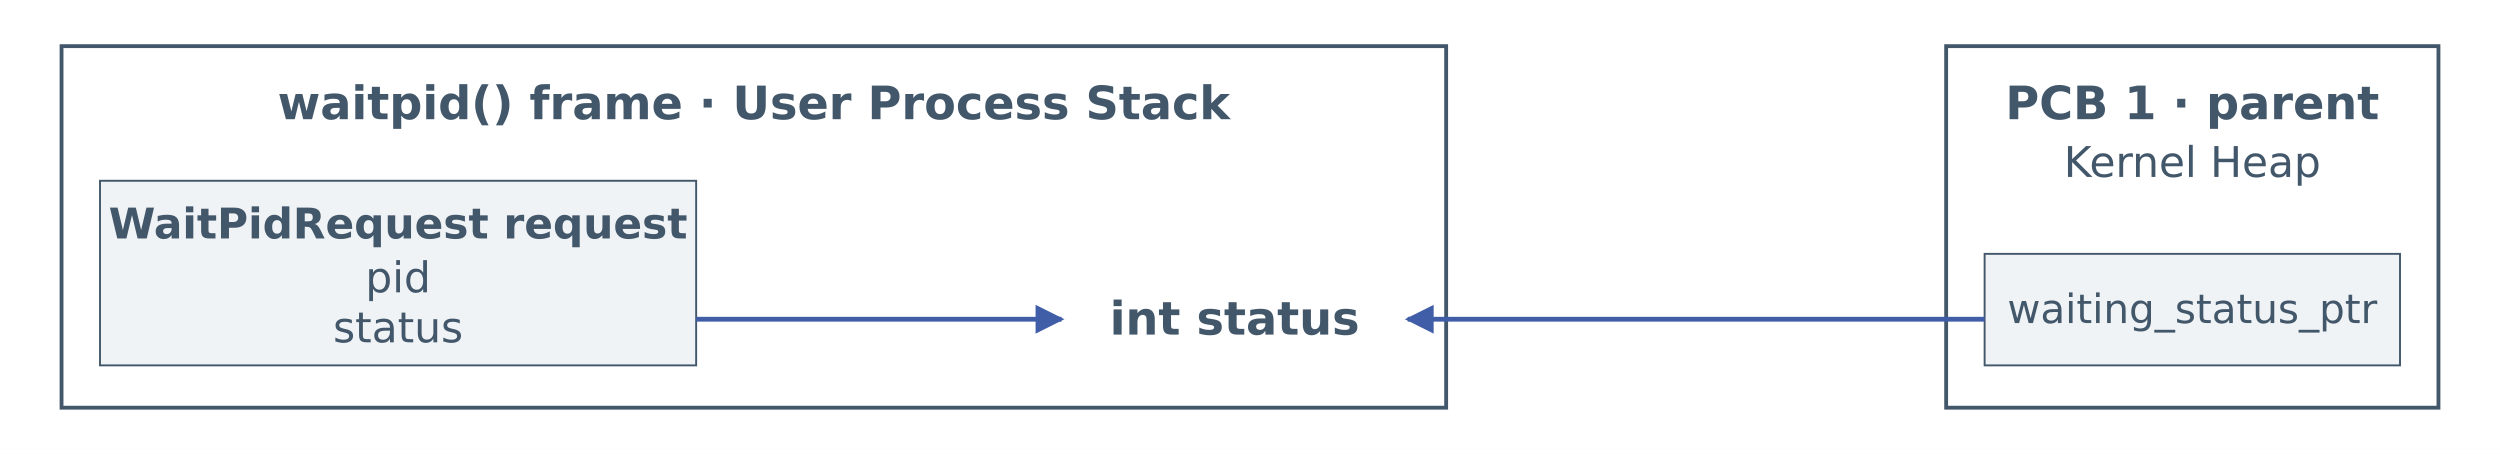
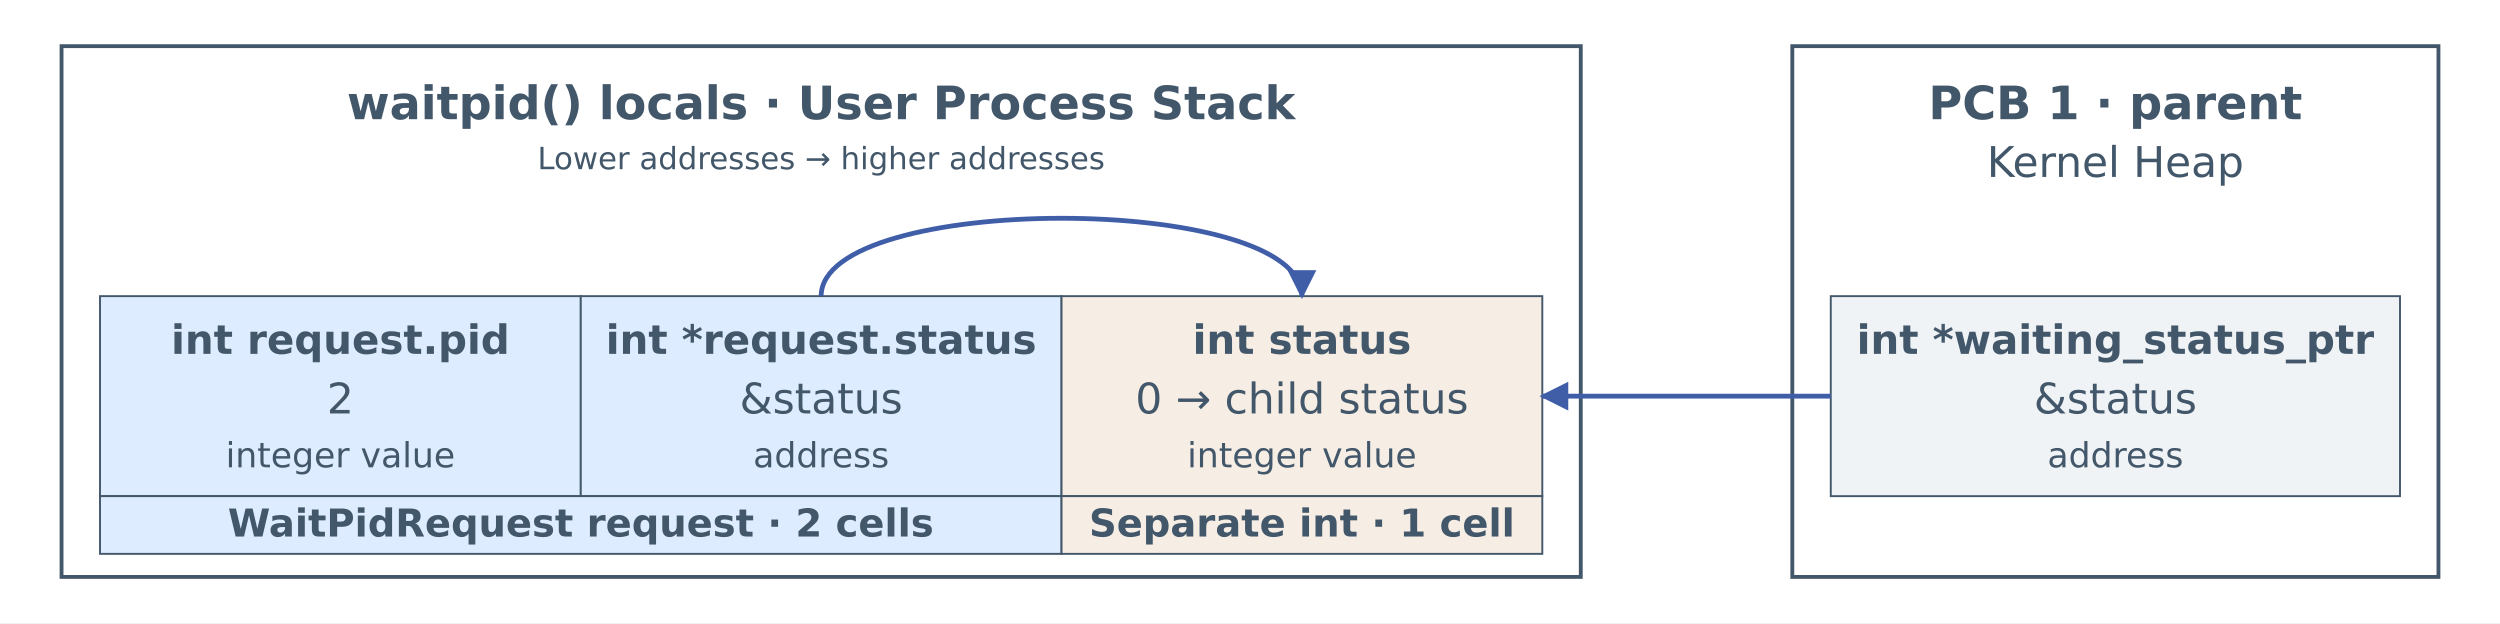
- <svg xmlns="http://www.w3.org/2000/svg" width="1300" height="236" viewBox="0 0 1300 236" role="img" aria-labelledby="title desc">
+ <svg xmlns="http://www.w3.org/2000/svg" width="1300" height="324" viewBox="0 0 1300 324" role="img" aria-labelledby="title desc">
  <defs>
    <marker id="405ea8" viewBox="0 0 10 10" refX="9" refY="5" markerWidth="6" markerHeight="6" orient="auto">
      <path d="M 0 0 L 10 5 L 0 10 z" fill="#405ea8" />
    </marker>
    <marker id="26715b" viewBox="0 0 10 10" refX="9" refY="5" markerWidth="6" markerHeight="6" orient="auto">
      <path d="M 0 0 L 10 5 L 0 10 z" fill="#26715b" />
    </marker>
    <marker id="785099" viewBox="0 0 10 10" refX="9" refY="5" markerWidth="6" markerHeight="6" orient="auto">
      <path d="M 0 0 L 10 5 L 0 10 z" fill="#785099" />
    </marker>
    <marker id="9c3d15" viewBox="0 0 10 10" refX="9" refY="5" markerWidth="6" markerHeight="6" orient="auto">
      <path d="M 0 0 L 10 5 L 0 10 z" fill="#9c3d15" />
    </marker>
  </defs>
-   <rect width="1300" height="236" fill="white" />
+   <rect width="1300" height="324" fill="white" />
  <g font-family="DejaVu Sans, sans-serif">
-     <rect x="32" y="24" width="720" height="188" fill="white" stroke="#43576a" stroke-width="2" />
+     <rect x="32" y="24" width="790" height="276" fill="white" stroke="#43576a" stroke-width="2" />
    <a href="../../library/sys/wait/wait.picoc#L14">
-       <text x="392" y="62" text-anchor="middle" font-size="24" font-weight="bold" fill="#43576a">waitpid() frame · User Process Stack</text>
+       <text x="427" y="62" text-anchor="middle" font-size="24" font-weight="bold" fill="#43576a">waitpid() locals · User Process Stack</text>
    </a>
-     <rect x="52" y="94" width="310" height="96" fill="#f0f3f6" stroke="#43576a" stroke-width="1" />
+     <text x="427" y="88" text-anchor="middle" font-size="16" font-weight="normal" fill="#43576a">Lower addresses → higher addresses</text>
+     <rect x="52" y="154" width="250" height="104" fill="#deecff" stroke="#43576a" stroke-width="1" />
+     <a href="../../common/syscall.header#L62">
+       <text x="177" y="184" text-anchor="middle" font-size="21" font-weight="bold" fill="#43576a">int request.pid</text>
+     </a>
+     <text x="177" y="215" text-anchor="middle" font-size="22" font-weight="normal" fill="#43576a">2</text>
+     <text x="177" y="243" text-anchor="middle" font-size="18" font-weight="normal" fill="#43576a">integer value</text>
+     <rect x="302" y="154" width="250" height="104" fill="#deecff" stroke="#43576a" stroke-width="1" />
+     <a href="../../common/syscall.header#L63">
+       <text x="427" y="184" text-anchor="middle" font-size="21" font-weight="bold" fill="#43576a">int *request.status</text>
+     </a>
+     <text x="427" y="215" text-anchor="middle" font-size="22" font-weight="normal" fill="#43576a">&amp;status</text>
+     <text x="427" y="243" text-anchor="middle" font-size="18" font-weight="normal" fill="#43576a">address</text>
+     <rect x="552" y="154" width="250" height="104" fill="#f6eee5" stroke="#43576a" stroke-width="1" />
+     <a href="../../library/sys/wait/wait.picoc#L15">
+       <text x="677" y="184" text-anchor="middle" font-size="21" font-weight="bold" fill="#43576a">int status</text>
+     </a>
+     <text x="677" y="215" text-anchor="middle" font-size="22" font-weight="normal" fill="#43576a">0 → child status</text>
+     <text x="677" y="243" text-anchor="middle" font-size="18" font-weight="normal" fill="#43576a">integer value</text>
+     <rect x="52" y="258" width="500" height="30" fill="#deecff" stroke="#43576a" stroke-width="1" />
    <a href="../../common/syscall.header#L61">
-       <text x="207" y="124" text-anchor="middle" font-size="22" font-weight="bold" fill="#43576a">WaitPidRequest request</text>
+       <text x="302" y="279" text-anchor="middle" font-size="20" font-weight="bold" fill="#43576a">WaitPidRequest request · 2 cells</text>
    </a>
-     <a href="../../common/syscall.header#L62">
-       <text x="207" y="152" text-anchor="middle" font-size="22" font-weight="normal" fill="#43576a">pid</text>
+     <rect x="552" y="258" width="250" height="30" fill="#f6eee5" stroke="#43576a" stroke-width="1" />
+     <text x="677" y="279" text-anchor="middle" font-size="20" font-weight="bold" fill="#43576a">Separate int · 1 cell</text>
+     <rect x="932" y="24" width="336" height="276" fill="white" stroke="#43576a" stroke-width="2" />
+     <a href="../../kernel/process/process.header#L31">
+       <text x="1100" y="62" text-anchor="middle" font-size="24" font-weight="bold" fill="#43576a">PCB 1 · parent</text>
    </a>
-     <a href="../../common/syscall.header#L63">
-       <text x="207" y="178" text-anchor="middle" font-size="22" font-weight="normal" fill="#43576a">status</text>
+     <text x="1100" y="92" text-anchor="middle" font-size="22" font-weight="normal" fill="#43576a">Kernel Heap</text>
+     <rect x="952" y="154" width="296" height="104" fill="#f0f3f6" stroke="#43576a" stroke-width="1" />
+     <a href="../../kernel/process/process.header#L44">
+       <text x="1100" y="184" text-anchor="middle" font-size="21" font-weight="bold" fill="#43576a">int *waiting_status_ptr</text>
    </a>
-     <a href="../../library/sys/wait/wait.picoc#L15">
-       <text x="642" y="174" text-anchor="middle" font-size="24" font-weight="bold" fill="#43576a">int status</text>
-     </a>
-     <rect x="1012" y="24" width="256" height="188" fill="white" stroke="#43576a" stroke-width="2" />
-     <a href="../../kernel/process/process.header#L31">
-       <text x="1140" y="62" text-anchor="middle" font-size="24" font-weight="bold" fill="#43576a">PCB 1 · parent</text>
-     </a>
-     <text x="1140" y="92" text-anchor="middle" font-size="22" font-weight="normal" fill="#43576a">Kernel Heap</text>
-     <rect x="1032" y="132" width="216" height="58" fill="#f0f3f6" stroke="#43576a" stroke-width="1" />
-     <a href="../../kernel/process/process.header#L44">
-       <text x="1140" y="168" text-anchor="middle" font-size="21" font-weight="normal" fill="#43576a">waiting_status_ptr</text>
-     </a>
-     <path d="M 362 166 H 552" fill="none" stroke="#405ea8" stroke-width="2.5" marker-end="url(#405ea8)" />
-     <path d="M 1032 166 H 732" fill="none" stroke="#405ea8" stroke-width="2.5" marker-end="url(#405ea8)" />
+     <text x="1100" y="215" text-anchor="middle" font-size="22" font-weight="normal" fill="#43576a">&amp;status</text>
+     <text x="1100" y="243" text-anchor="middle" font-size="18" font-weight="normal" fill="#43576a">address</text>
+     <path d="M 427 154 C 427 100, 677 100, 677 154" fill="none" stroke="#405ea8" stroke-width="2.5" marker-end="url(#405ea8)" />
+     <path d="M 952 206 H 802" fill="none" stroke="#405ea8" stroke-width="2.5" marker-end="url(#405ea8)" />
  </g>
</svg>
